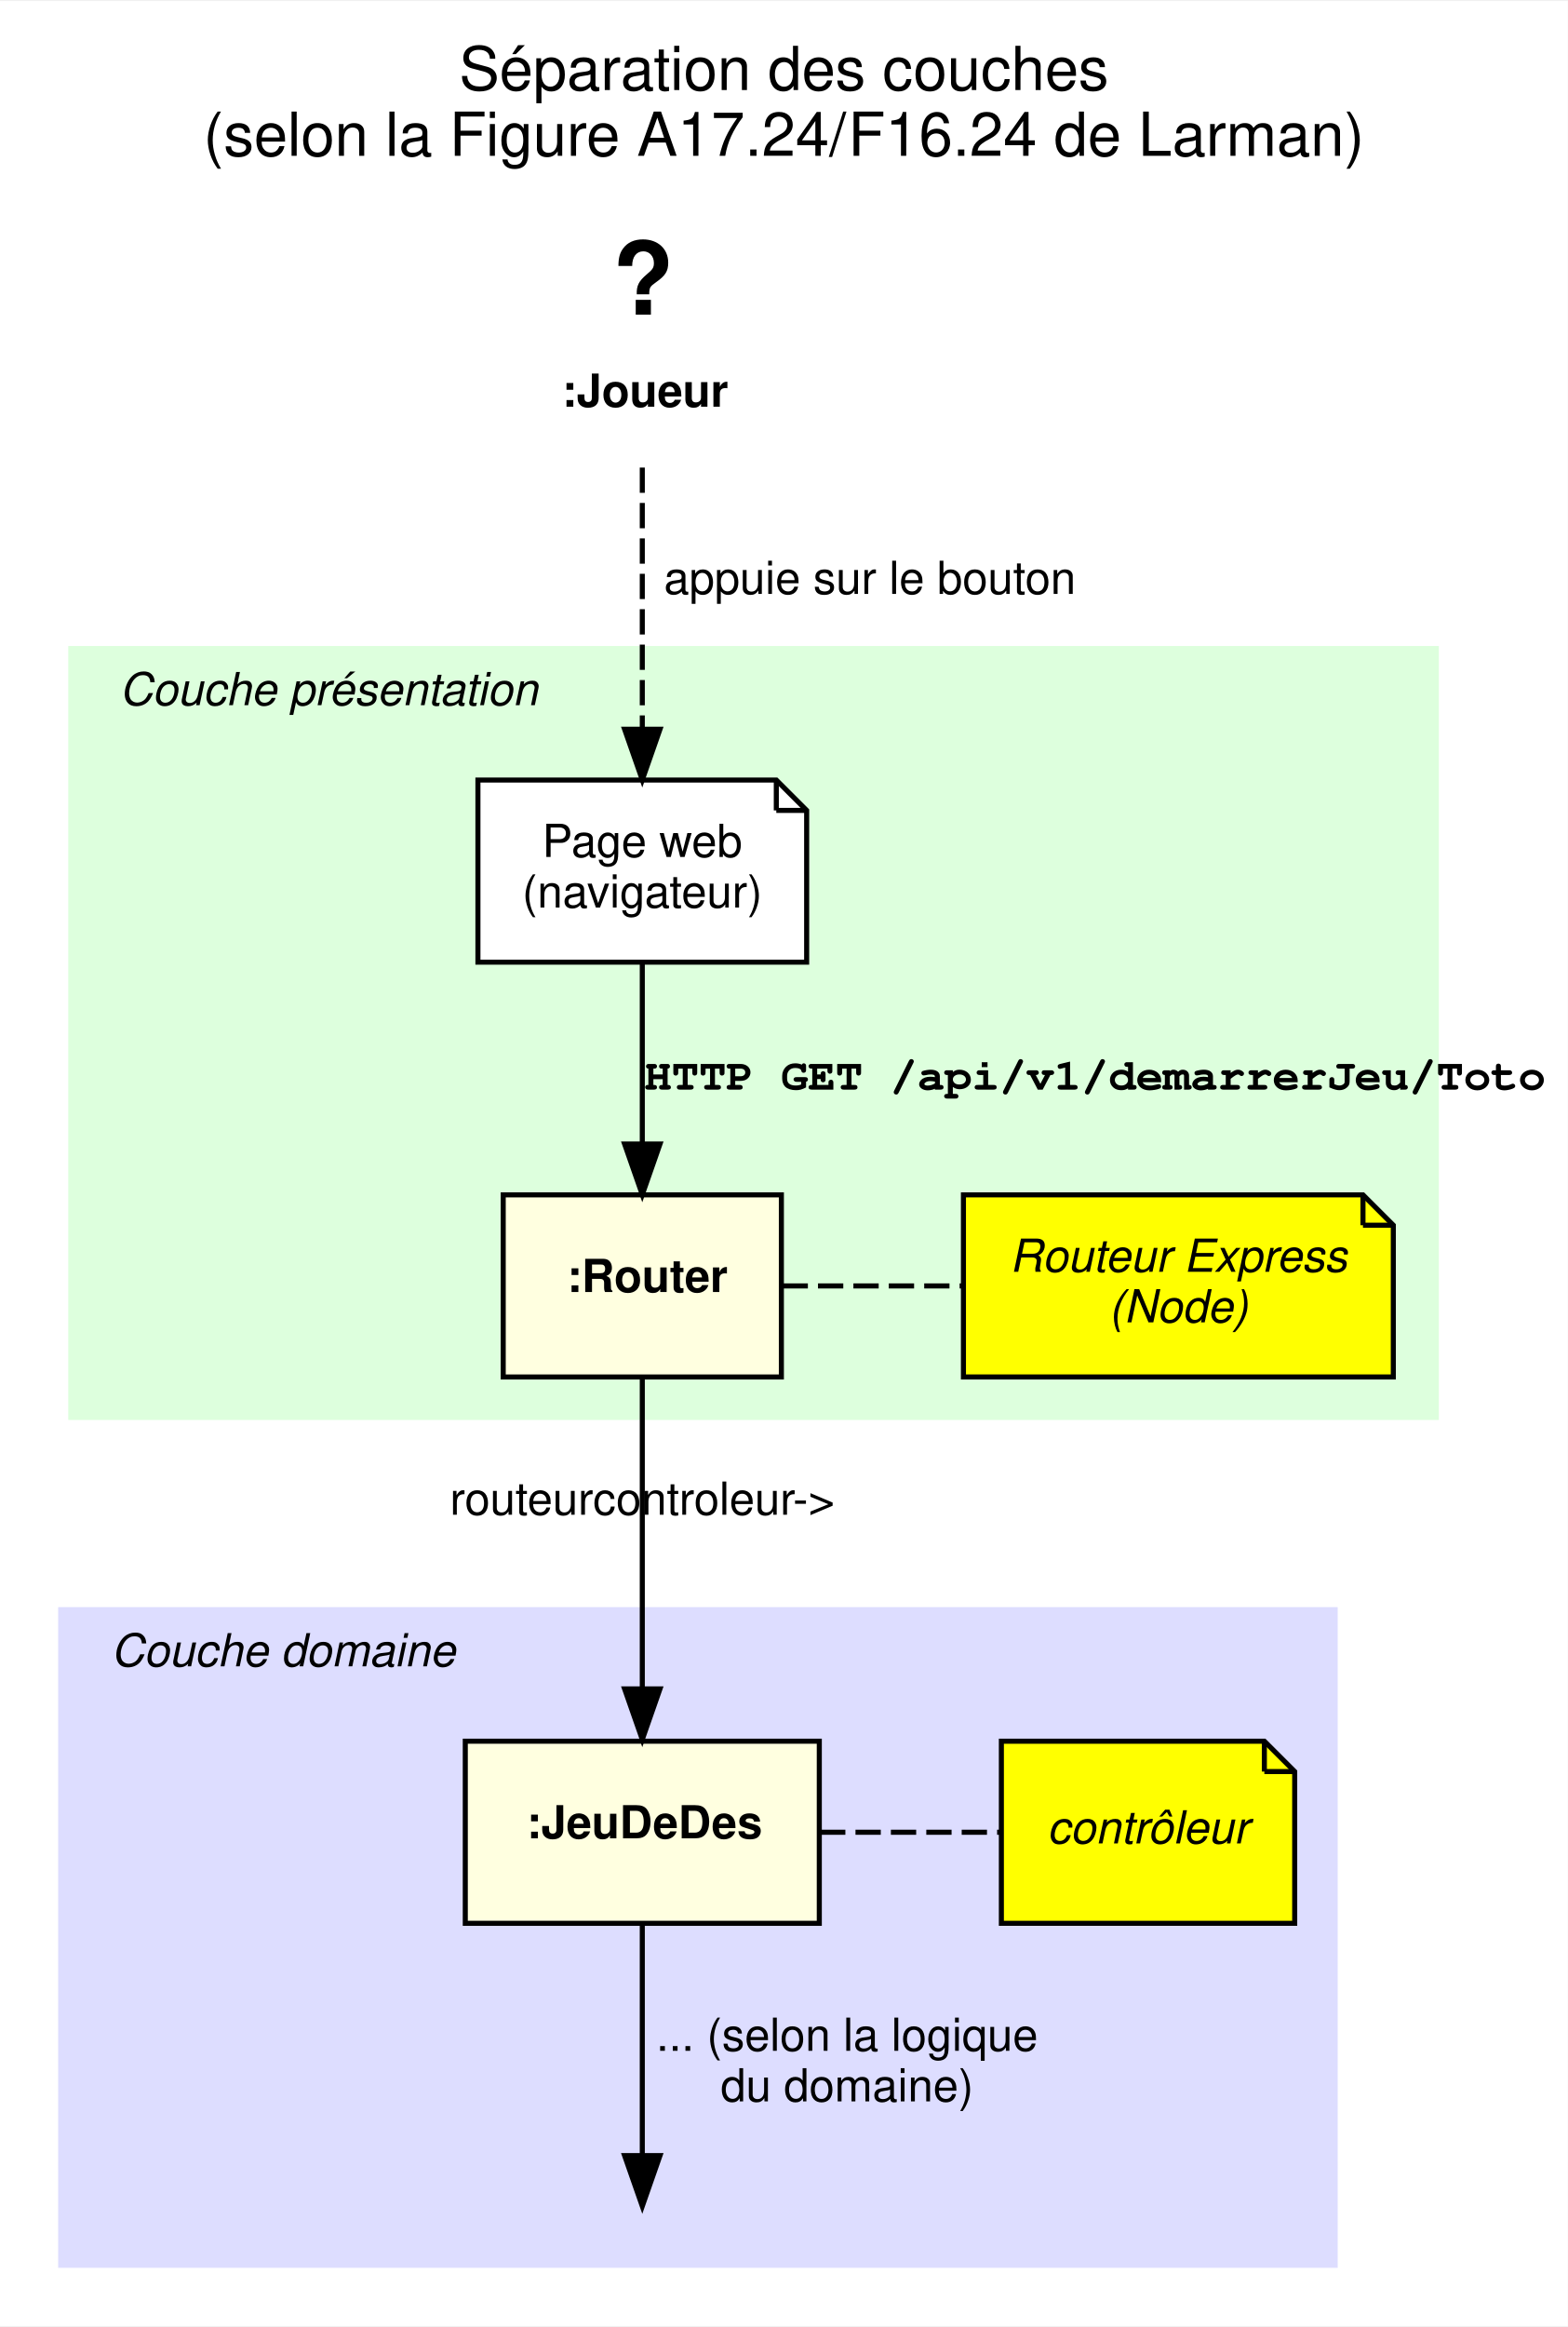
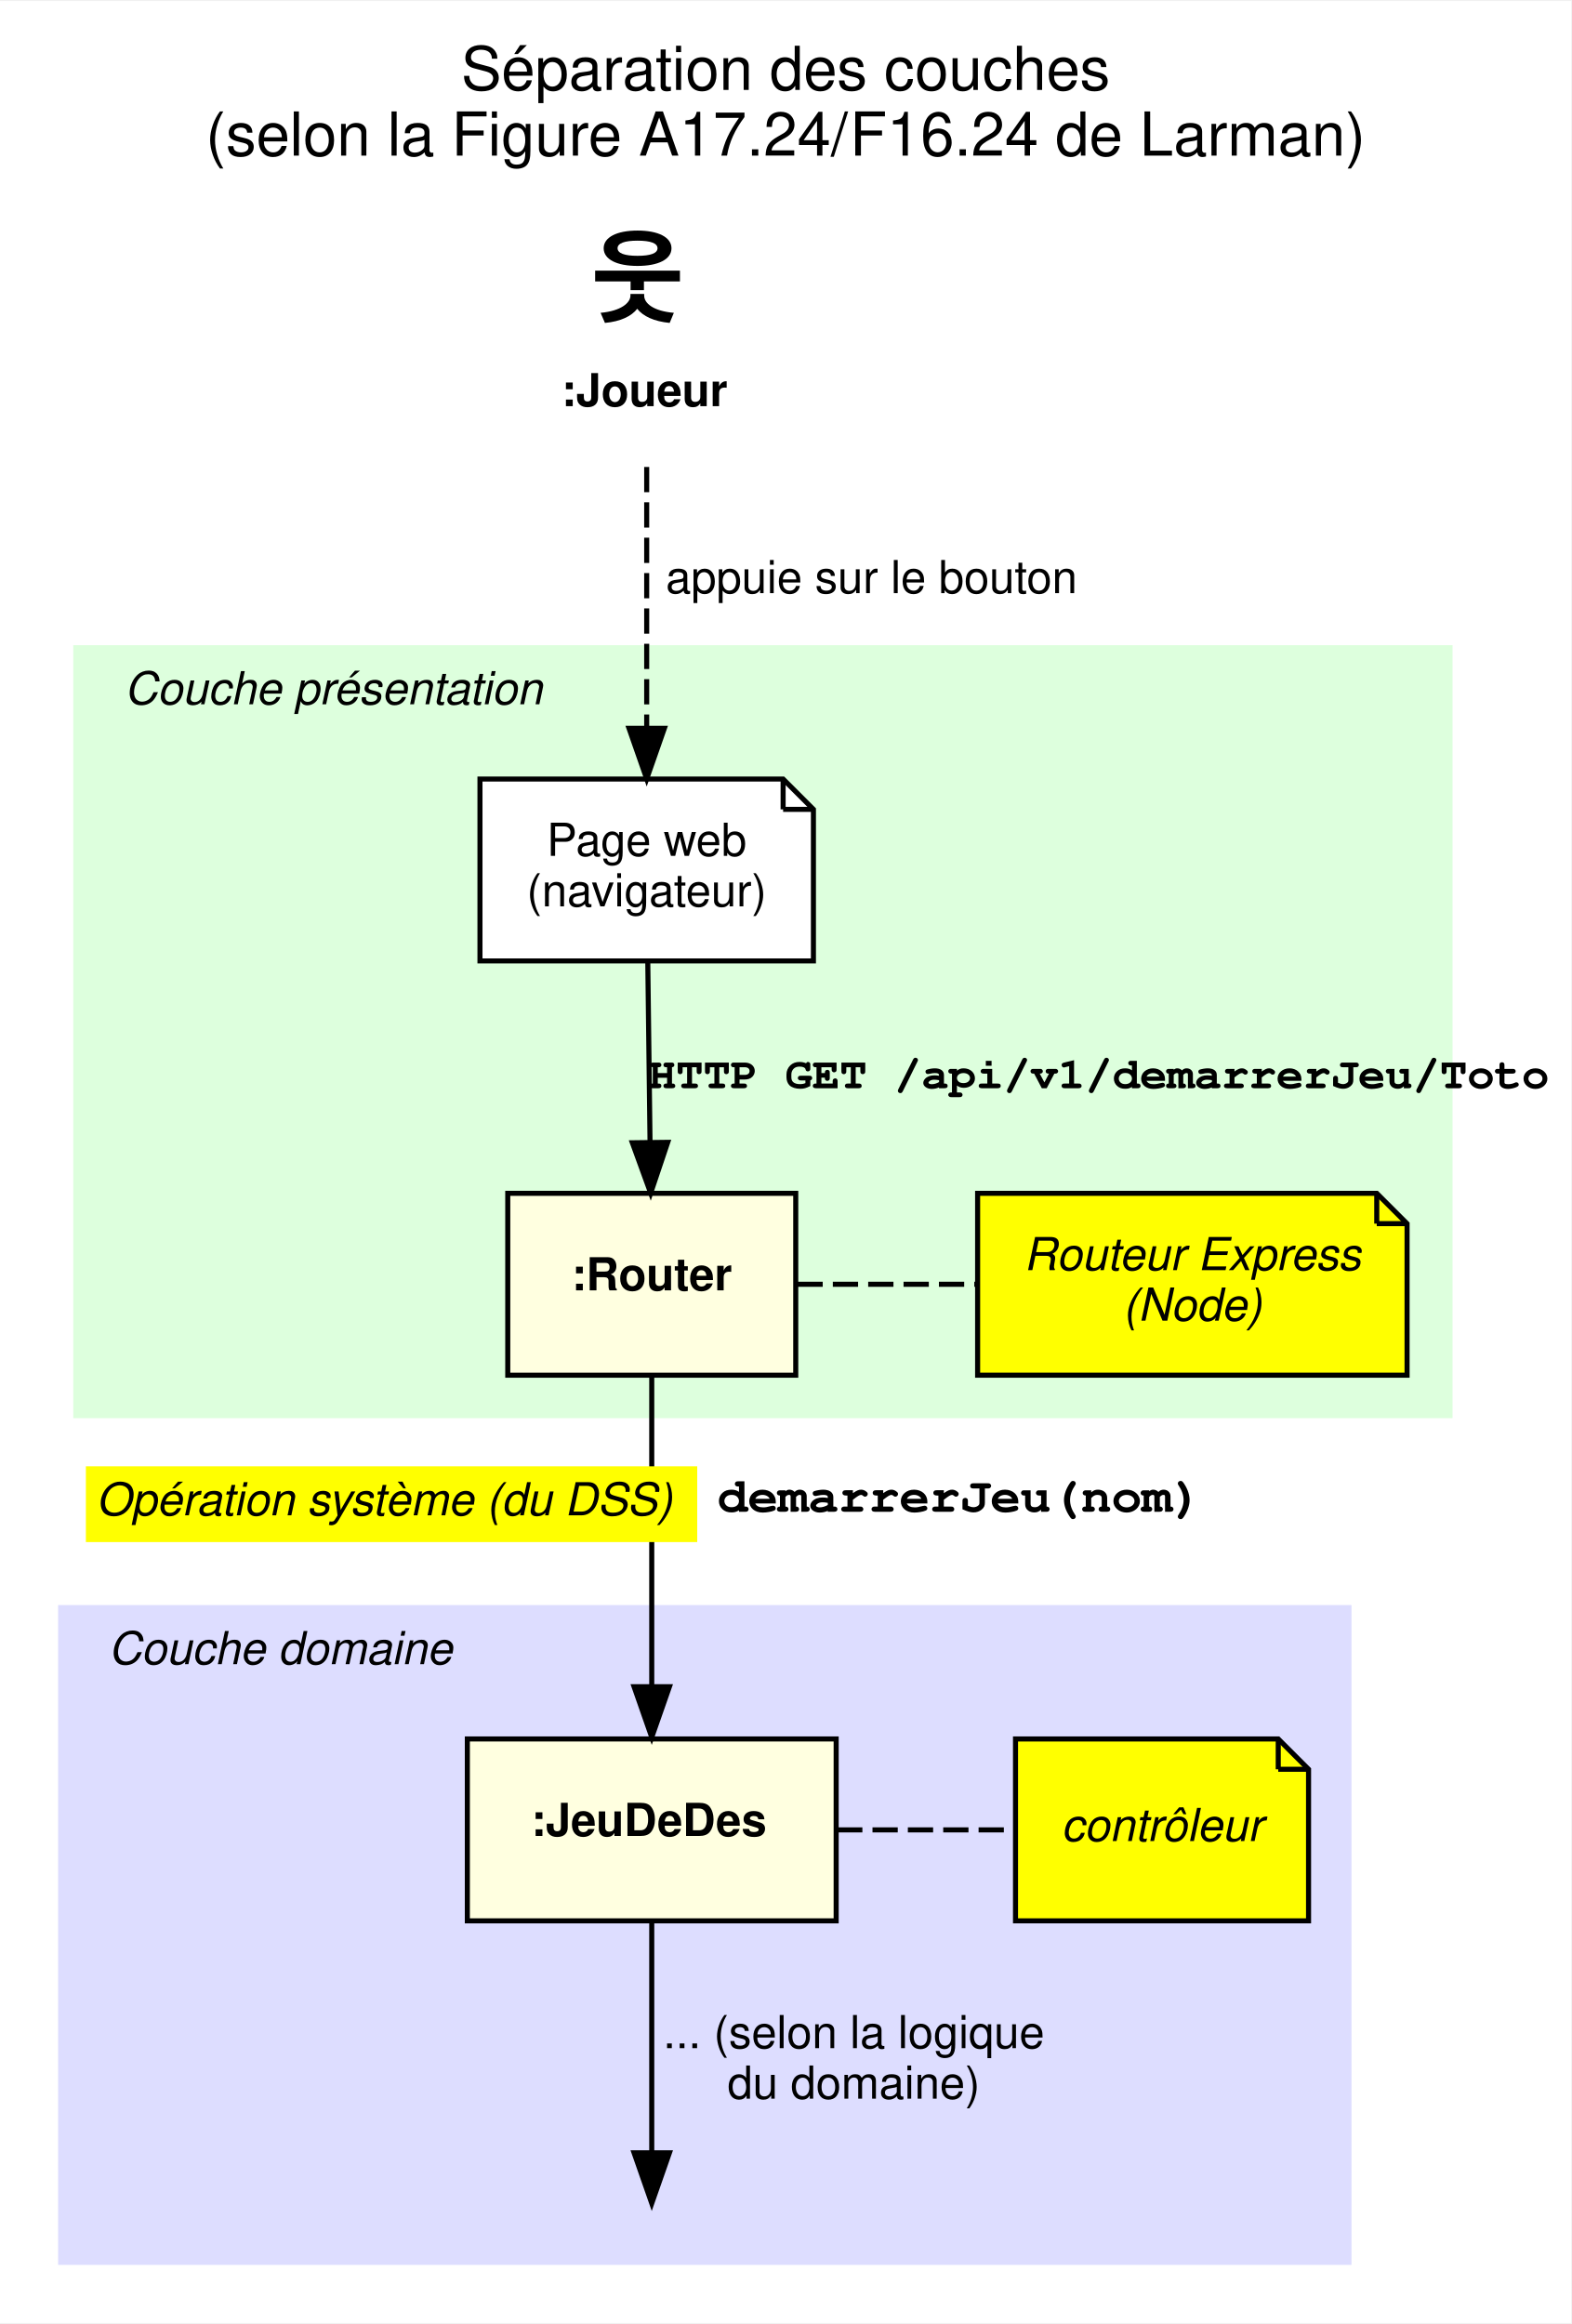
- <svg xmlns="http://www.w3.org/2000/svg" width="310pt" height="460pt" viewBox="0.00 0.00 310.00 459.60">
+ <svg xmlns="http://www.w3.org/2000/svg" width="311pt" height="460pt" viewBox="0.00 0.00 311.00 459.60">
  <g id="graph0" class="graph" transform="scale(1 1) rotate(0) translate(4 455.6)">
-     <polygon fill="white" stroke="none" points="-4,4 -4,-455.6 306,-455.6 306,4 -4,4" />
-     <text text-anchor="middle" x="151" y="-438" font-family="Helvetica,sans-Serif" font-size="12.00">Séparation des couches</text>
-     <text text-anchor="middle" x="151" y="-425" font-family="Helvetica,sans-Serif" font-size="12.00">(selon la Figure A17.24/F16.24 de Larman)</text>
+     <polygon fill="white" stroke="none" points="-4,4 -4,-455.6 307,-455.6 307,4 -4,4" />
+     <text text-anchor="middle" x="151.5" y="-438" font-family="Helvetica,sans-Serif" font-size="12.00">Séparation des couches</text>
+     <text text-anchor="middle" x="151.5" y="-425" font-family="Helvetica,sans-Serif" font-size="12.00">(selon la Figure A17.24/F16.24 de Larman)</text>
    <g id="clust1" class="cluster">
-       <polygon fill="#ddffdd" stroke="#ddffdd" points="10,-175.6 10,-327.6 280,-327.6 280,-175.6 10,-175.6" />
-       <text text-anchor="middle" x="61" y="-316.4" font-family="Helvetica,sans-Serif" font-style="oblique" font-size="9.00">Couche présentation</text>
+       <polygon fill="#ddffdd" stroke="#ddffdd" points="11,-175.6 11,-327.6 283,-327.6 283,-175.6 11,-175.6" />
+       <text text-anchor="middle" x="62" y="-316.4" font-family="Helvetica,sans-Serif" font-style="oblique" font-size="9.00">Couche présentation</text>
    </g>
    <g id="clust4" class="cluster">
-       <polygon fill="#ddddff" stroke="#ddddff" points="8,-8 8,-137.6 260,-137.6 260,-8 8,-8" />
-       <text text-anchor="middle" x="52" y="-126.4" font-family="Helvetica,sans-Serif" font-style="oblique" font-size="9.00">Couche domaine</text>
+       <polygon fill="#ddddff" stroke="#ddddff" points="8,-8 8,-137.6 263,-137.6 263,-8 8,-8" />
+       <text text-anchor="middle" x="51.5" y="-126.4" font-family="Helvetica,sans-Serif" font-style="oblique" font-size="9.00">Couche domaine</text>
    </g>
    <g id="node1" class="node">
-       <polygon fill="white" stroke="none" points="151.5,-417.6 94.5,-417.6 94.5,-363.6 151.5,-363.6 151.5,-417.6" />
-       <text text-anchor="start" x="117" y="-393.6" font-family="Helvetica,sans-Serif" font-weight="bold" font-size="20.00">?</text>
+       <polygon fill="white" stroke="none" points="153,-417.6 95,-417.6 95,-363.6 153,-363.6 153,-417.6" />
+       <text text-anchor="start" x="113" y="-393.6" font-family="Helvetica,sans-Serif" font-weight="bold" font-size="20.00">웃</text>
      <text text-anchor="start" x="107" y="-375.4" font-family="Helvetica,sans-Serif" font-weight="bold" font-size="9.00">:Joueur</text>
    </g>
    <g id="node2" class="node">
-       <polygon fill="white" stroke="black" points="149.5,-301.6 90.5,-301.6 90.5,-265.6 155.5,-265.6 155.5,-295.6 149.5,-301.6" />
-       <polyline fill="none" stroke="black" points="149.5,-301.6 149.5,-295.6 " />
-       <polyline fill="none" stroke="black" points="155.5,-295.6 149.5,-295.6 " />
-       <text text-anchor="middle" x="123" y="-286.4" font-family="Helvetica,sans-Serif" font-size="9.00">Page web</text>
-       <text text-anchor="middle" x="123" y="-276.4" font-family="Helvetica,sans-Serif" font-size="9.00">(navigateur)</text>
+       <polygon fill="white" stroke="black" points="151,-301.6 91,-301.6 91,-265.6 157,-265.6 157,-295.6 151,-301.6" />
+       <polyline fill="none" stroke="black" points="151,-301.6 151,-295.6 " />
+       <polyline fill="none" stroke="black" points="157,-295.6 151,-295.6 " />
+       <text text-anchor="middle" x="124" y="-286.4" font-family="Helvetica,sans-Serif" font-size="9.00">Page web</text>
+       <text text-anchor="middle" x="124" y="-276.4" font-family="Helvetica,sans-Serif" font-size="9.00">(navigateur)</text>
    </g>
    <g id="edge5" class="edge">
-       <path fill="none" stroke="black" stroke-dasharray="5,2" d="M123,-363.375C123,-347.681 123,-327.765 123,-311.886" />
-       <polygon fill="black" stroke="black" points="126.5,-311.639 123,-301.639 119.5,-311.639 126.5,-311.639" />
-       <text text-anchor="middle" x="168" y="-338.4" font-family="Helvetica,sans-Serif" font-size="9.00">  appuie sur le bouton</text>
+       <path fill="none" stroke="black" stroke-dasharray="5,2" d="M124,-363.375C124,-347.681 124,-327.765 124,-311.886" />
+       <polygon fill="black" stroke="black" points="127.5,-311.639 124,-301.639 120.5,-311.639 127.5,-311.639" />
+       <text text-anchor="middle" x="168.5" y="-338.4" font-family="Helvetica,sans-Serif" font-size="9.00">  appuie sur le bouton</text>
    </g>
    <g id="node3" class="node">
-       <polygon fill="lightyellow" stroke="black" points="150.5,-219.6 95.5,-219.6 95.5,-183.6 150.5,-183.6 150.5,-219.6" />
-       <text text-anchor="start" x="108" y="-200.4" font-family="Helvetica,sans-Serif" font-weight="bold" font-size="9.00">:Router</text>
+       <polygon fill="lightyellow" stroke="black" points="153.5,-219.6 96.5,-219.6 96.5,-183.6 153.5,-183.6 153.5,-219.6" />
+       <text text-anchor="start" x="109" y="-200.4" font-family="Helvetica,sans-Serif" font-weight="bold" font-size="9.00">:Router</text>
    </g>
    <g id="edge1" class="edge">
-       <path fill="none" stroke="black" d="M123,-265.241C123,-254.897 123,-241.541 123,-229.821" />
-       <polygon fill="black" stroke="black" points="126.5,-229.65 123,-219.65 119.5,-229.65 126.5,-229.65" />
-       <text text-anchor="middle" x="212.5" y="-240.4" font-family="Courier,monospace" font-weight="bold" font-size="9.00"> HTTP GET /api/v1/demarrerJeu/Toto</text>
+       <path fill="none" stroke="black" d="M124.217,-265.241C124.346,-254.897 124.513,-241.541 124.66,-229.821" />
+       <polygon fill="black" stroke="black" points="128.162,-229.693 124.787,-219.65 121.162,-229.606 128.162,-229.693" />
+       <text text-anchor="middle" x="213.5" y="-240.4" font-family="Courier,monospace" font-weight="bold" font-size="9.00"> HTTP GET /api/v1/demarrerJeu/Toto</text>
    </g>
    <g id="node6" class="node">
-       <polygon fill="yellow" stroke="black" points="265.5,-219.6 186.5,-219.6 186.5,-183.6 271.5,-183.6 271.5,-213.6 265.5,-219.6" />
-       <polyline fill="none" stroke="black" points="265.5,-219.6 265.5,-213.6 " />
-       <polyline fill="none" stroke="black" points="271.5,-213.6 265.5,-213.6 " />
-       <text text-anchor="middle" x="229" y="-204.4" font-family="Helvetica,sans-Serif" font-style="oblique" font-size="9.00">Routeur Express</text>
-       <text text-anchor="middle" x="229" y="-194.4" font-family="Helvetica,sans-Serif" font-style="oblique" font-size="9.00">(Node)</text>
+       <polygon fill="yellow" stroke="black" points="268.5,-219.6 189.5,-219.6 189.5,-183.6 274.5,-183.6 274.5,-213.6 268.5,-219.6" />
+       <polyline fill="none" stroke="black" points="268.5,-219.6 268.5,-213.6 " />
+       <polyline fill="none" stroke="black" points="274.5,-213.6 268.5,-213.6 " />
+       <text text-anchor="middle" x="232" y="-204.4" font-family="Helvetica,sans-Serif" font-style="oblique" font-size="9.00">Routeur Express</text>
+       <text text-anchor="middle" x="232" y="-194.4" font-family="Helvetica,sans-Serif" font-style="oblique" font-size="9.00">(Node)</text>
    </g>
    <g id="edge2" class="edge">
-       <path fill="none" stroke="black" stroke-dasharray="5,2" d="M150.742,-201.6C162.562,-201.6 174.383,-201.6 186.203,-201.6" />
+       <path fill="none" stroke="black" stroke-dasharray="5,2" d="M153.84,-201.6C165.645,-201.6 177.451,-201.6 189.256,-201.6" />
    </g>
    <g id="node9" class="node">
-       <polygon fill="lightyellow" stroke="black" points="158,-111.6 88,-111.6 88,-75.6 158,-75.6 158,-111.6" />
-       <text text-anchor="start" x="100" y="-92.4" font-family="Helvetica,sans-Serif" font-weight="bold" font-size="9.00">:JeuDeDes</text>
+       <polygon fill="lightyellow" stroke="black" points="161.5,-111.6 88.5,-111.6 88.5,-75.6 161.5,-75.6 161.5,-111.6" />
+       <text text-anchor="start" x="101" y="-92.4" font-family="Helvetica,sans-Serif" font-weight="bold" font-size="9.00">:JeuDeDes</text>
    </g>
    <g id="edge4" class="edge">
-       <path fill="none" stroke="black" d="M123,-183.569C123,-166.978 123,-141.483 123,-122.031" />
-       <polygon fill="black" stroke="black" points="126.5,-121.941 123,-111.941 119.5,-121.941 126.5,-121.941" />
-       <text text-anchor="middle" x="123" y="-156.369" font-family="Helvetica,sans-Serif" font-size="9.00">routeurcontroleur-&gt;</text>
+       <path fill="none" stroke="black" d="M125,-183.569C125,-166.978 125,-141.483 125,-122.031" />
+       <polygon fill="black" stroke="black" points="128.5,-121.941 125,-111.941 121.5,-121.941 128.5,-121.941" />
+       <polygon fill="yellow" stroke="none" points="13,-150.569 13,-165.569 134,-165.569 134,-150.569 13,-150.569" />
+       <text text-anchor="start" x="15" y="-155.869" font-family="Helvetica,sans-Serif" font-style="oblique" font-size="9.00">Opération système (du DSS)</text>
+       <text text-anchor="start" x="138" y="-156.569" font-family="Courier,monospace" font-weight="bold" font-size="10.00">demarrerJeu(nom)</text>
    </g>
    <g id="node4" class="node">
-       <polygon fill="none" stroke="none" points="72,-301.6 18,-301.6 18,-265.6 72,-265.6 72,-301.6" />
+       <polygon fill="none" stroke="none" points="73,-301.6 19,-301.6 19,-265.6 73,-265.6 73,-301.6" />
    </g>
    <g id="node5" class="node">
-       <polygon fill="none" stroke="none" points="77.5,-219.6 18.5,-219.6 18.5,-183.6 77.5,-183.6 77.5,-219.6" />
-       <text text-anchor="middle" x="48" y="-199.4" font-family="Helvetica,sans-Serif" font-size="9.00">                   </text>
+       <polygon fill="none" stroke="none" points="78.5,-219.6 19.5,-219.6 19.5,-183.6 78.5,-183.6 78.5,-219.6" />
+       <text text-anchor="middle" x="49" y="-199.4" font-family="Helvetica,sans-Serif" font-size="9.00">                   </text>
    </g>
    <g id="node7" class="node">
-       <ellipse fill="none" stroke="none" cx="123" cy="-17.8" rx="1.8" ry="1.8" />
+       <ellipse fill="none" stroke="none" cx="125" cy="-17.8" rx="1.8" ry="1.8" />
    </g>
    <g id="node8" class="node">
-       <polygon fill="yellow" stroke="black" points="246,-111.6 194,-111.6 194,-75.6 252,-75.6 252,-105.6 246,-111.6" />
-       <polyline fill="none" stroke="black" points="246,-111.6 246,-105.6 " />
-       <polyline fill="none" stroke="black" points="252,-105.6 246,-105.6 " />
-       <text text-anchor="middle" x="223" y="-91.4" font-family="Helvetica,sans-Serif" font-style="oblique" font-size="9.00">contrôleur</text>
+       <polygon fill="yellow" stroke="black" points="249,-111.6 197,-111.6 197,-75.6 255,-75.6 255,-105.6 249,-111.6" />
+       <polyline fill="none" stroke="black" points="249,-111.6 249,-105.6 " />
+       <polyline fill="none" stroke="black" points="255,-105.6 249,-105.6 " />
+       <text text-anchor="middle" x="226" y="-91.4" font-family="Helvetica,sans-Serif" font-style="oblique" font-size="9.00">contrôleur</text>
    </g>
    <g id="edge6" class="edge">
-       <path fill="none" stroke="black" d="M123,-75.483C123,-61.437 123,-41.961 123,-29.882" />
-       <polygon fill="black" stroke="black" points="126.5,-29.68 123,-19.68 119.5,-29.68 126.5,-29.68" />
-       <text text-anchor="middle" x="163.5" y="-50.4" font-family="Helvetica,sans-Serif" font-size="9.00"> ... (selon la logique</text>
-       <text text-anchor="middle" x="163.5" y="-40.4" font-family="Helvetica,sans-Serif" font-size="9.00">du domaine)</text>
+       <path fill="none" stroke="black" d="M125,-75.483C125,-61.437 125,-41.961 125,-29.882" />
+       <polygon fill="black" stroke="black" points="128.5,-29.68 125,-19.68 121.5,-29.68 128.5,-29.68" />
+       <text text-anchor="middle" x="165" y="-50.4" font-family="Helvetica,sans-Serif" font-size="9.00"> ... (selon la logique</text>
+       <text text-anchor="middle" x="165" y="-40.4" font-family="Helvetica,sans-Serif" font-size="9.00">du domaine)</text>
    </g>
    <g id="edge3" class="edge">
-       <path fill="none" stroke="black" stroke-dasharray="5,2" d="M158.156,-93.6C170.061,-93.6 181.966,-93.6 193.871,-93.6" />
+       <path fill="none" stroke="black" stroke-dasharray="5,2" d="M161.691,-93.6C173.414,-93.6 185.137,-93.6 196.86,-93.6" />
    </g>
    <g id="node10" class="node">
      <polygon fill="none" stroke="none" points="70,-111.6 16,-111.6 16,-75.6 70,-75.6 70,-111.6" />
    </g>
  </g>
</svg>
